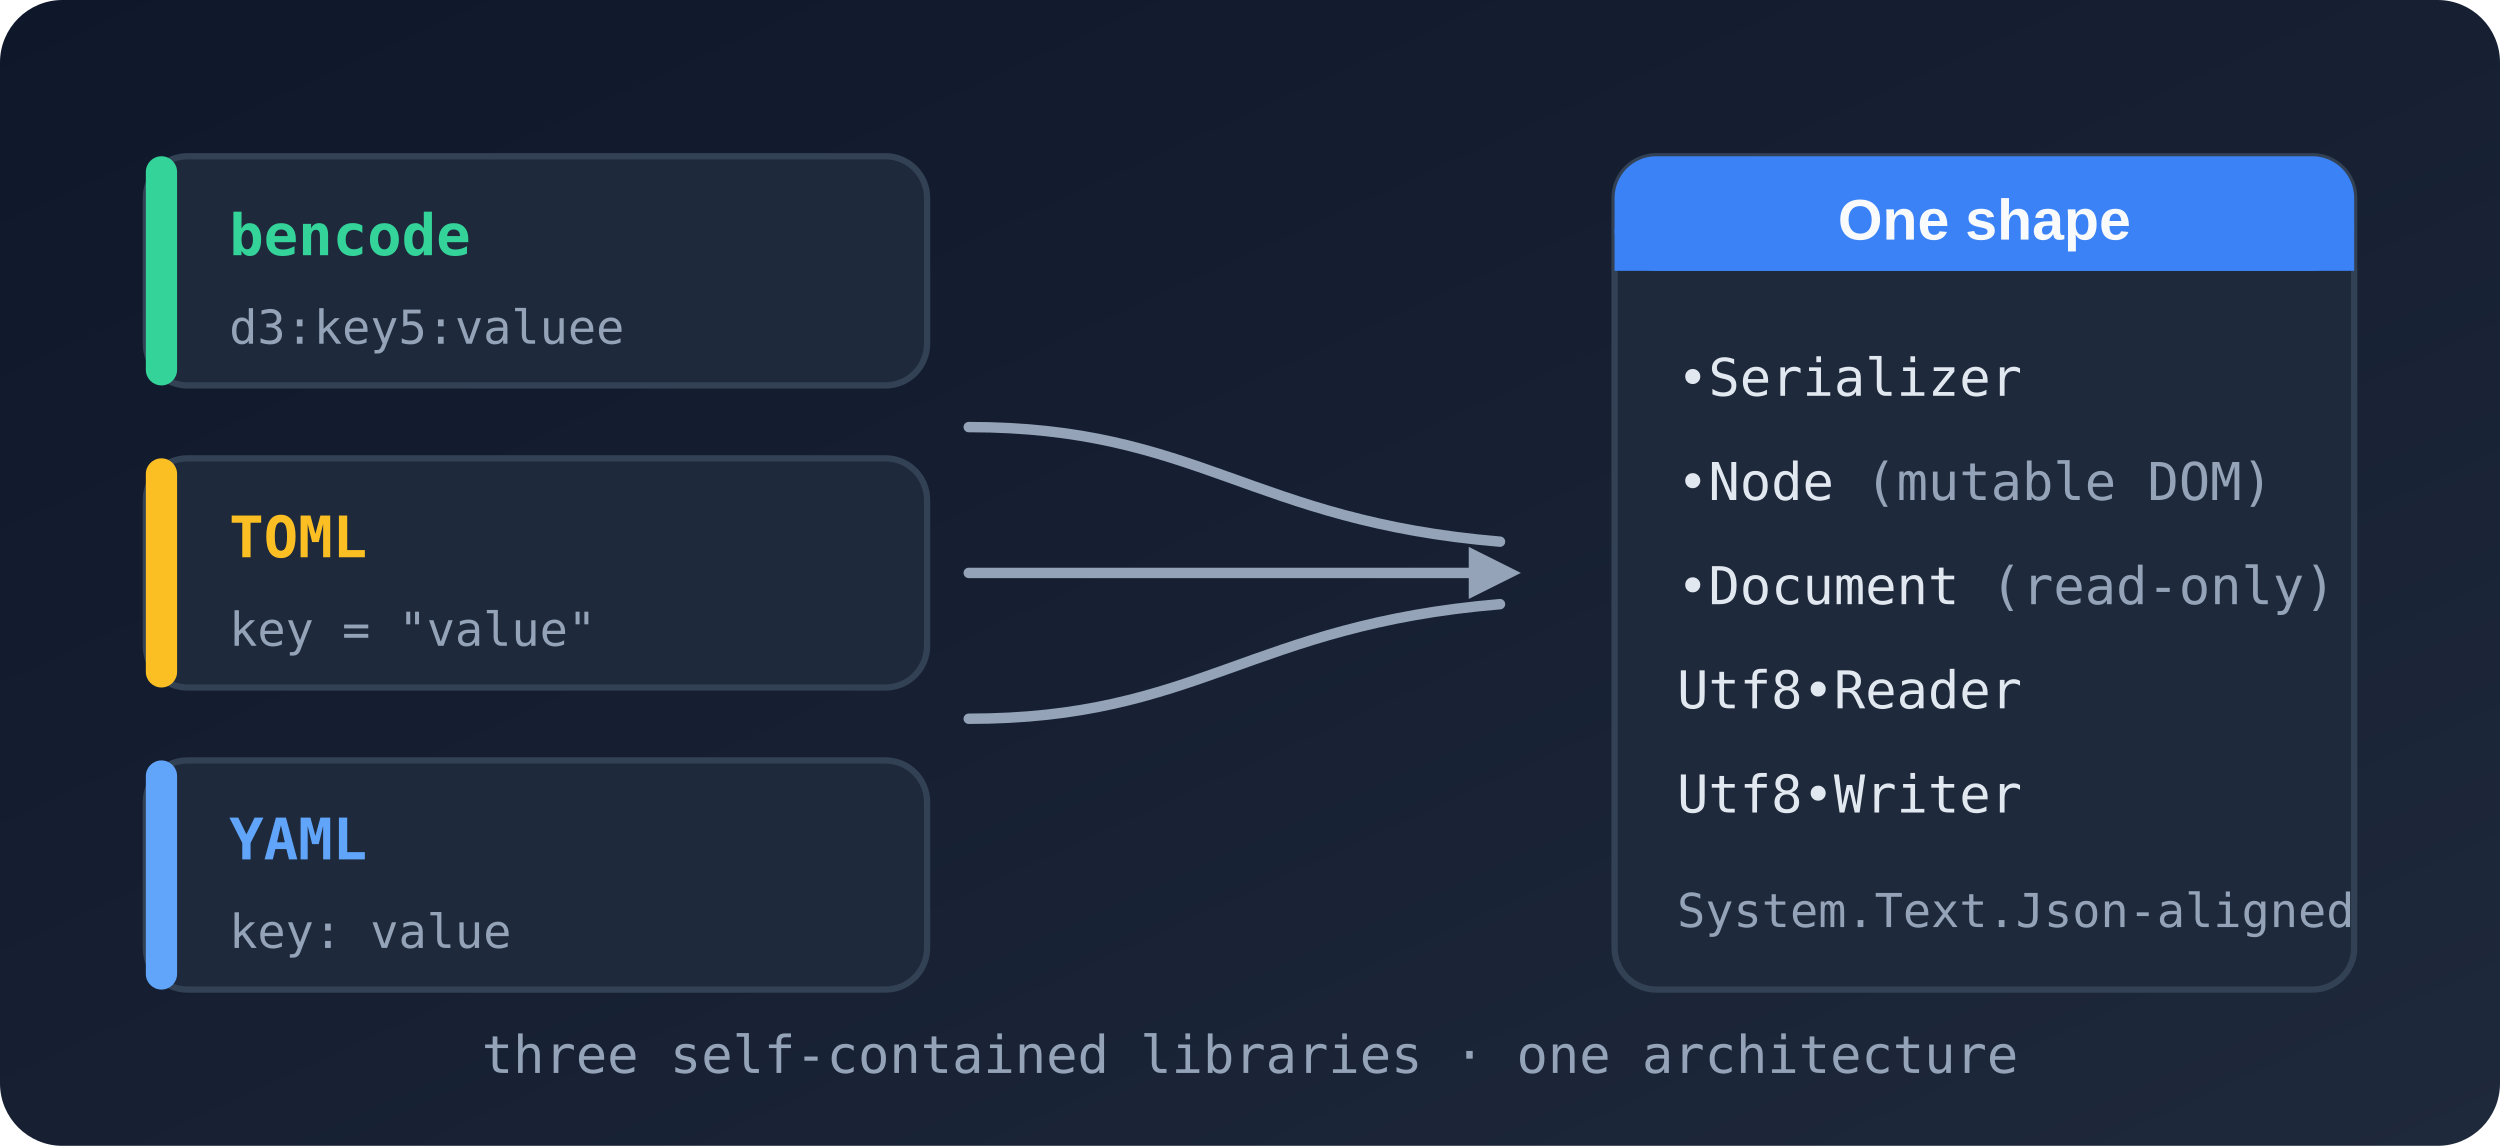
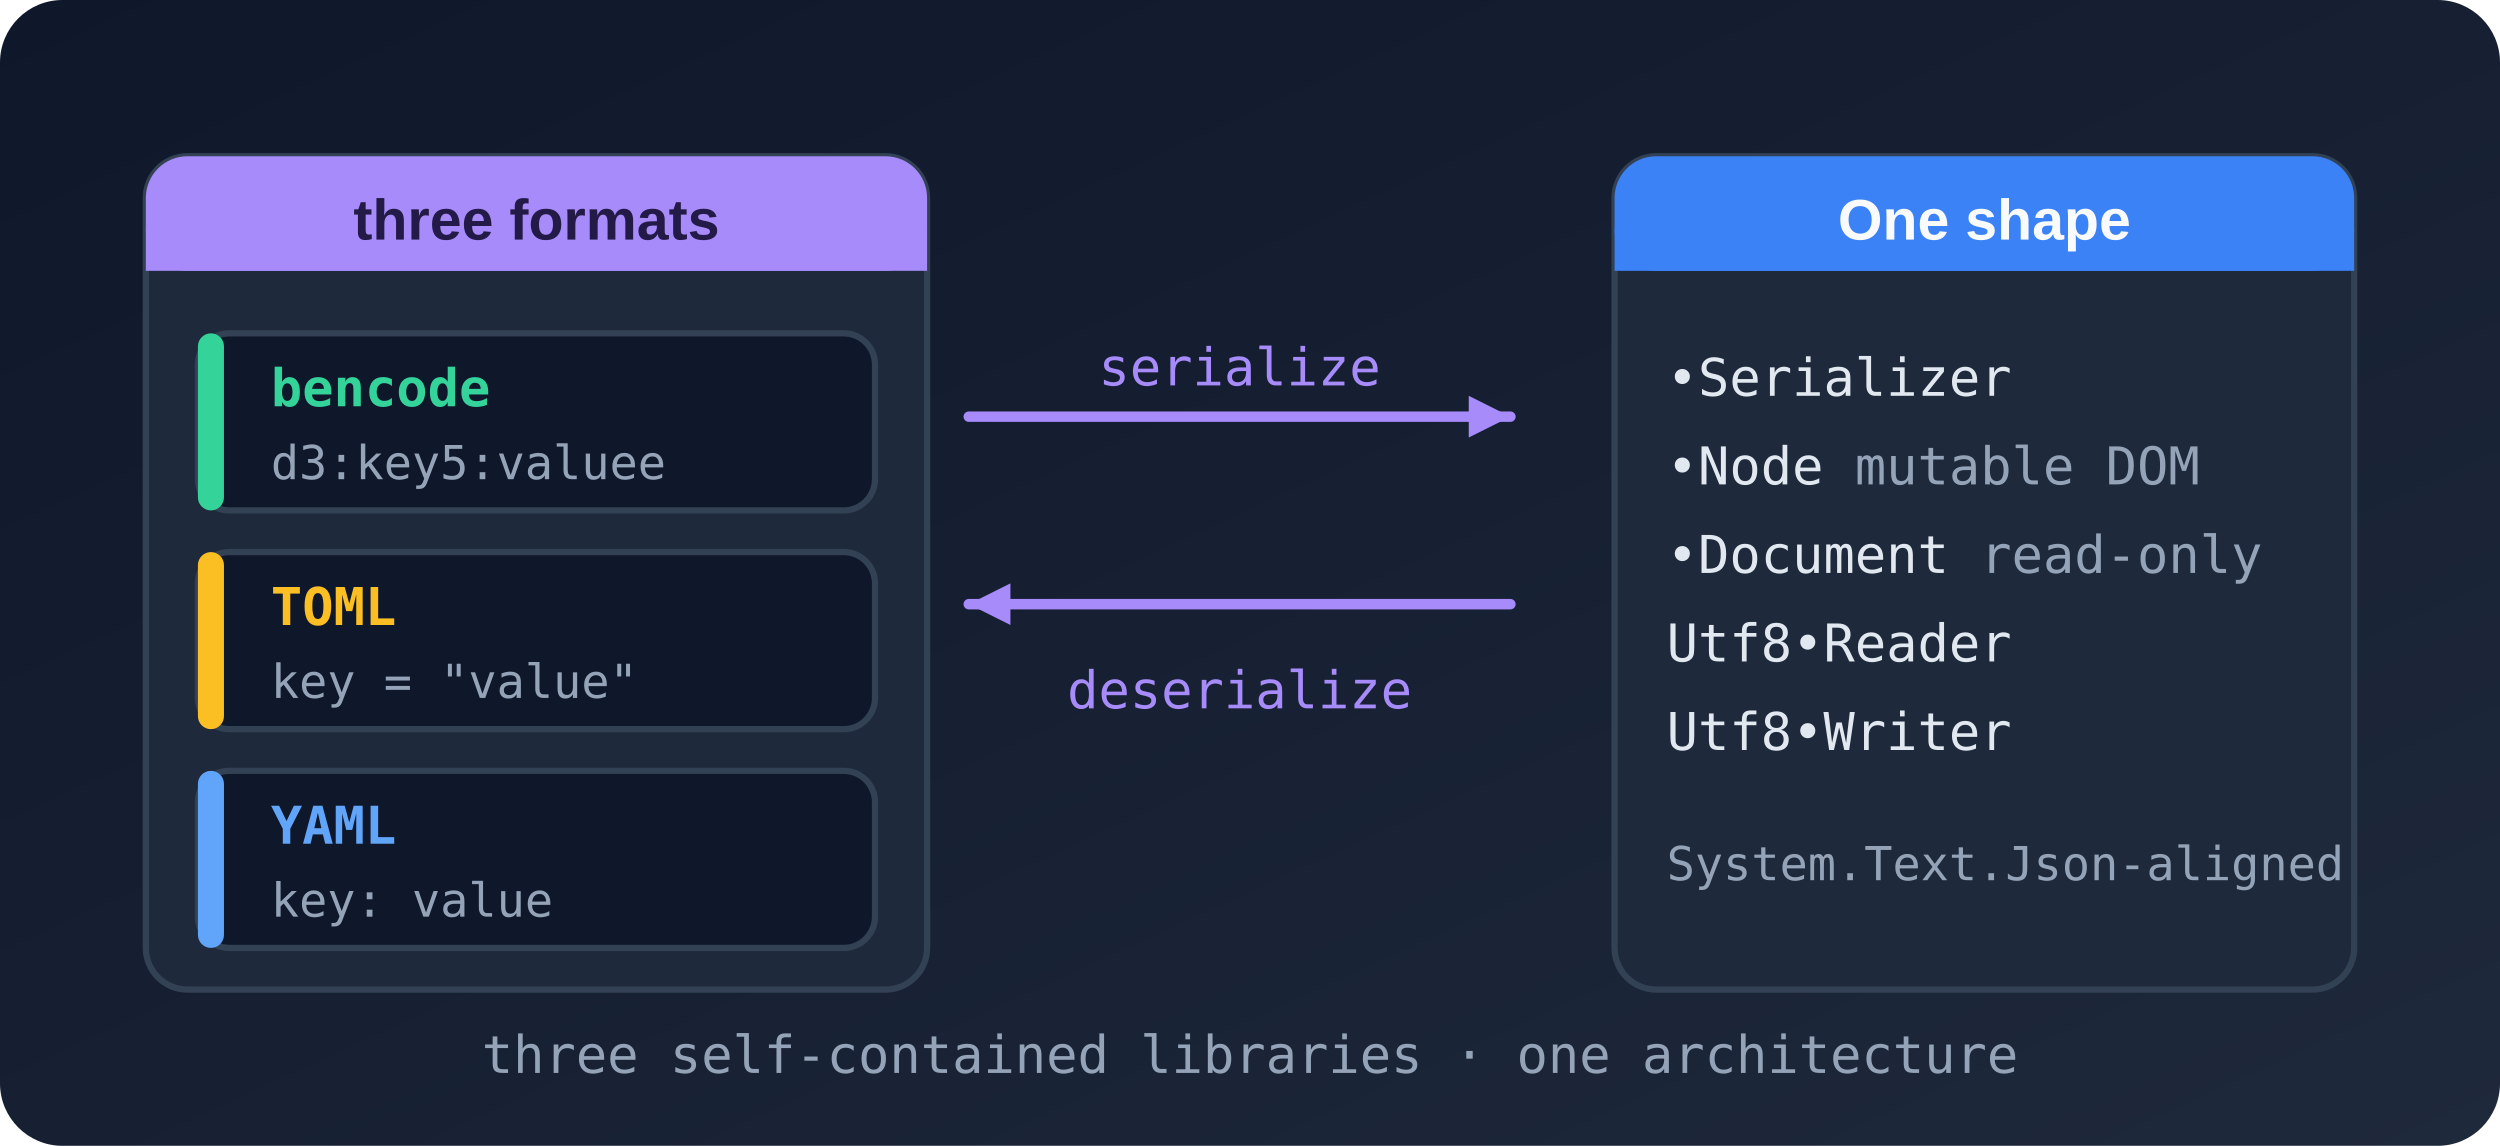
<svg xmlns="http://www.w3.org/2000/svg" viewBox="0 0 480 220" role="img" aria-label="Bodu serializers — Bencode, TOML, and YAML sharing one System.Text.Json-aligned shape">
  <defs>
    <linearGradient id="ser-bg" x1="0" y1="0" x2="1" y2="1">
      <stop offset="0" stop-color="#0F172A" />
      <stop offset="1" stop-color="#1E293B" />
    </linearGradient>
  </defs>
  <rect width="480" height="220" rx="12" fill="url(#ser-bg)" />
-   <g transform="translate(28 30)" font-family="'Consolas','Menlo',monospace">
+   <g transform="translate(28 30)" font-family="'Segoe UI','Helvetica Neue',Arial,sans-serif" font-size="11">
+     <rect width="150" height="160" rx="8" fill="#1E293B" stroke="#334155" stroke-width="1.2" />
+     <rect width="150" height="22" rx="8" fill="#A78BFA" />
+     <rect y="14" width="150" height="8" fill="#A78BFA" />
+     <text x="75" y="16" fill="#241A47" text-anchor="middle" font-weight="700" font-size="11">three formats</text>
    <g stroke="#334155" stroke-width="1.2">
-       <rect width="150" height="44" rx="8" fill="#1E293B" />
-       <rect y="58" width="150" height="44" rx="8" fill="#1E293B" />
-       <rect y="116" width="150" height="44" rx="8" fill="#1E293B" />
+       <rect x="10" y="34" width="130" height="34" rx="6" fill="#0F172A" />
+       <rect x="10" y="76" width="130" height="34" rx="6" fill="#0F172A" />
+       <rect x="10" y="118" width="130" height="34" rx="6" fill="#0F172A" />
    </g>
    <g stroke="none">
-       <rect width="6" height="44" rx="3" fill="#34D399" />
-       <rect y="58" width="6" height="44" rx="3" fill="#FBBF24" />
-       <rect y="116" width="6" height="44" rx="3" fill="#60A5FA" />
+       <rect x="10" y="34" width="5" height="34" rx="2.5" fill="#34D399" />
+       <rect x="10" y="76" width="5" height="34" rx="2.5" fill="#FBBF24" />
+       <rect x="10" y="118" width="5" height="34" rx="2.5" fill="#60A5FA" />
    </g>
-     <g font-size="11">
-       <text x="16" y="19" fill="#34D399" font-weight="700">bencode</text>
-       <text x="16" y="36" fill="#94A3B8" font-size="9">d3:key5:valuee</text>
-       <text x="16" y="77" fill="#FBBF24" font-weight="700">TOML</text>
-       <text x="16" y="94" fill="#94A3B8" font-size="9">key = "value"</text>
-       <text x="16" y="135" fill="#60A5FA" font-weight="700">YAML</text>
-       <text x="16" y="152" fill="#94A3B8" font-size="9">key: value</text>
+     <g font-family="'Consolas','Menlo',monospace">
+       <text x="24" y="48" fill="#34D399" font-weight="700" font-size="10">bencode</text>
+       <text x="24" y="62" fill="#94A3B8" font-size="9">d3:key5:valuee</text>
+       <text x="24" y="90" fill="#FBBF24" font-weight="700" font-size="10">TOML</text>
+       <text x="24" y="104" fill="#94A3B8" font-size="9">key = "value"</text>
+       <text x="24" y="132" fill="#60A5FA" font-weight="700" font-size="10">YAML</text>
+       <text x="24" y="146" fill="#94A3B8" font-size="9">key: value</text>
    </g>
  </g>
-   <g fill="none" stroke="#94A3B8" stroke-width="2" stroke-linecap="round">
-     <path d="M 186 82 C 230 82 240 100 288 104" />
-     <path d="M 186 110 L 288 110" />
-     <path d="M 186 138 C 230 138 240 120 288 116" />
+   <g transform="translate(186 80)" fill="none" stroke="#A78BFA" stroke-width="2" stroke-linecap="round">
+     <line x1="0" y1="0" x2="104" y2="0" />
+     <polygon points="104,0 96,-4 96,4" fill="#A78BFA" stroke="none" />
+     <line x1="104" y1="36" x2="0" y2="36" />
+     <polygon points="0,36 8,32 8,40" fill="#A78BFA" stroke="none" />
  </g>
-   <polygon points="292,110 282,105 282,115" fill="#94A3B8" />
+   <g transform="translate(186 80)" fill="#A78BFA" font-family="'Consolas','Menlo',monospace" font-size="10" text-anchor="middle">
+     <text x="52" y="-6">serialize</text>
+     <text x="52" y="56">deserialize</text>
+   </g>
  <g transform="translate(310 30)" font-family="'Segoe UI','Helvetica Neue',Arial,sans-serif" font-size="11">
    <rect width="142" height="160" rx="8" fill="#1E293B" stroke="#334155" stroke-width="1.2" />
    <rect width="142" height="22" rx="8" fill="#3B82F6" />
    <rect y="14" width="142" height="8" fill="#3B82F6" />
    <text x="71" y="16" fill="#F8FAFC" text-anchor="middle" font-weight="700" font-size="11">One shape</text>
    <g fill="#E2E8F0" font-family="'Consolas','Menlo',monospace" font-size="10">
-       <text x="12" y="46">•Serializer</text>
-       <text x="12" y="66">•Node <tspan fill="#94A3B8">(mutable DOM)</tspan>
+       <text x="10" y="46">•Serializer</text>
+       <text x="10" y="63">•Node <tspan fill="#94A3B8">mutable DOM</tspan>
      </text>
-       <text x="12" y="86">•Document <tspan fill="#94A3B8">(read-only)</tspan>
+       <text x="10" y="80">•Document <tspan fill="#94A3B8">read-only</tspan>
      </text>
-       <text x="12" y="106">Utf8•Reader</text>
-       <text x="12" y="126">Utf8•Writer</text>
-       <text x="12" y="148" fill="#94A3B8" font-size="9">System.Text.Json-aligned</text>
+       <text x="10" y="97">Utf8•Reader</text>
+       <text x="10" y="114">Utf8•Writer</text>
+       <text x="10" y="139">
+         <tspan fill="#94A3B8" font-size="9">System.Text.Json-aligned</tspan>
+       </text>
    </g>
  </g>
  <g fill="#94A3B8" font-family="'Consolas','Menlo',monospace" font-size="10">
    <text x="240" y="206" text-anchor="middle">three self-contained libraries · one architecture</text>
  </g>
</svg>
